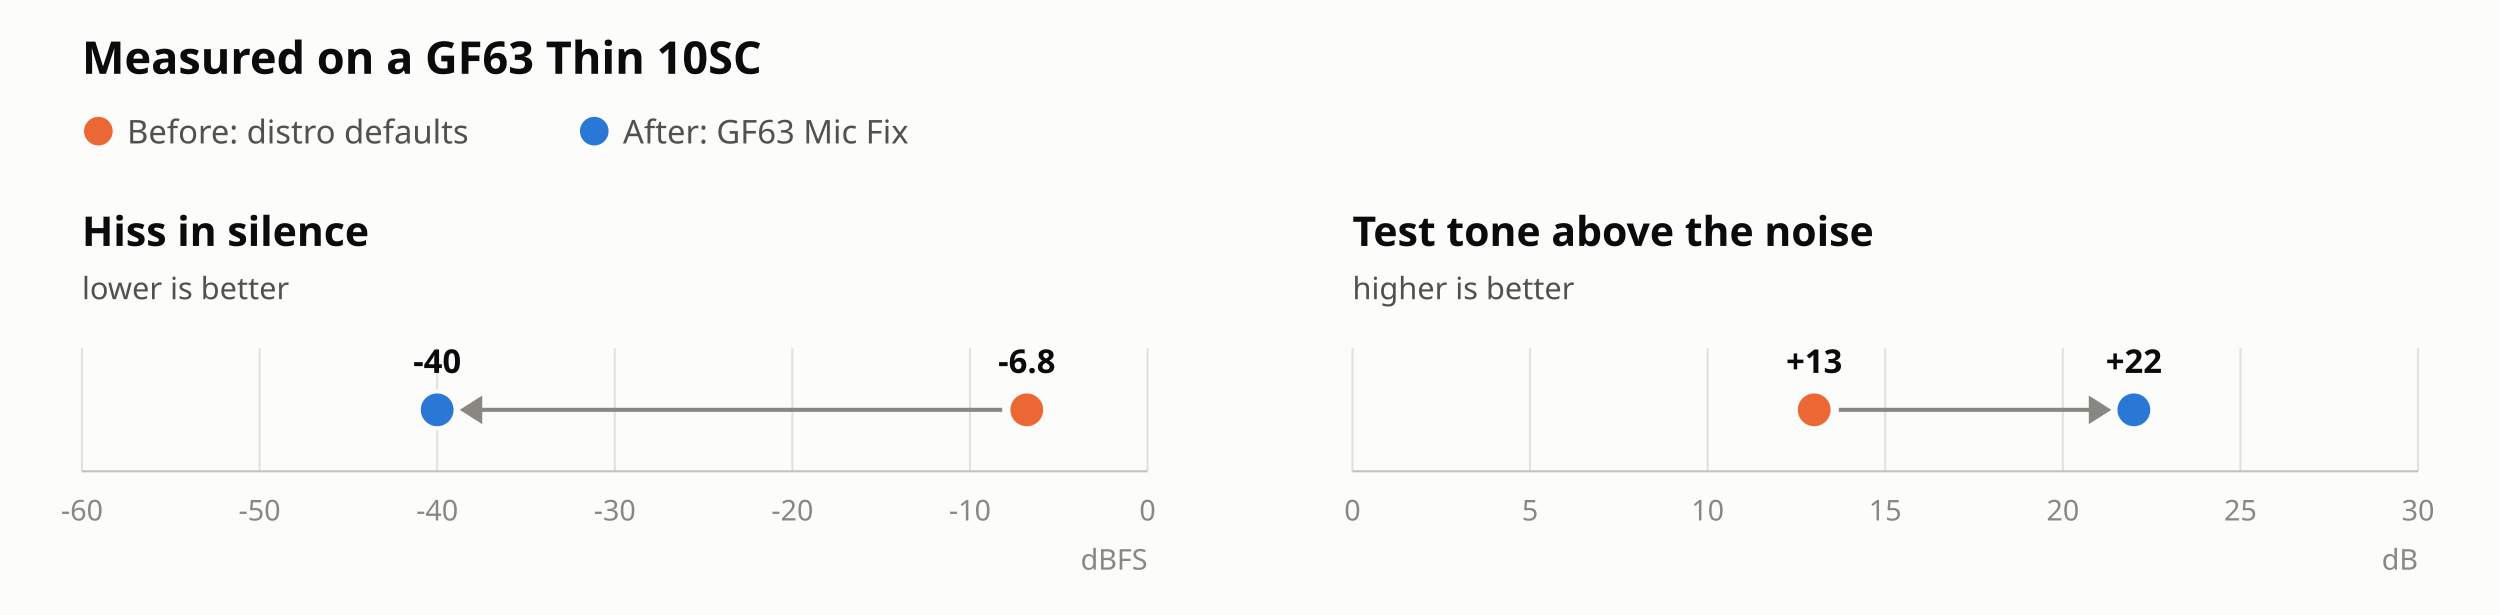
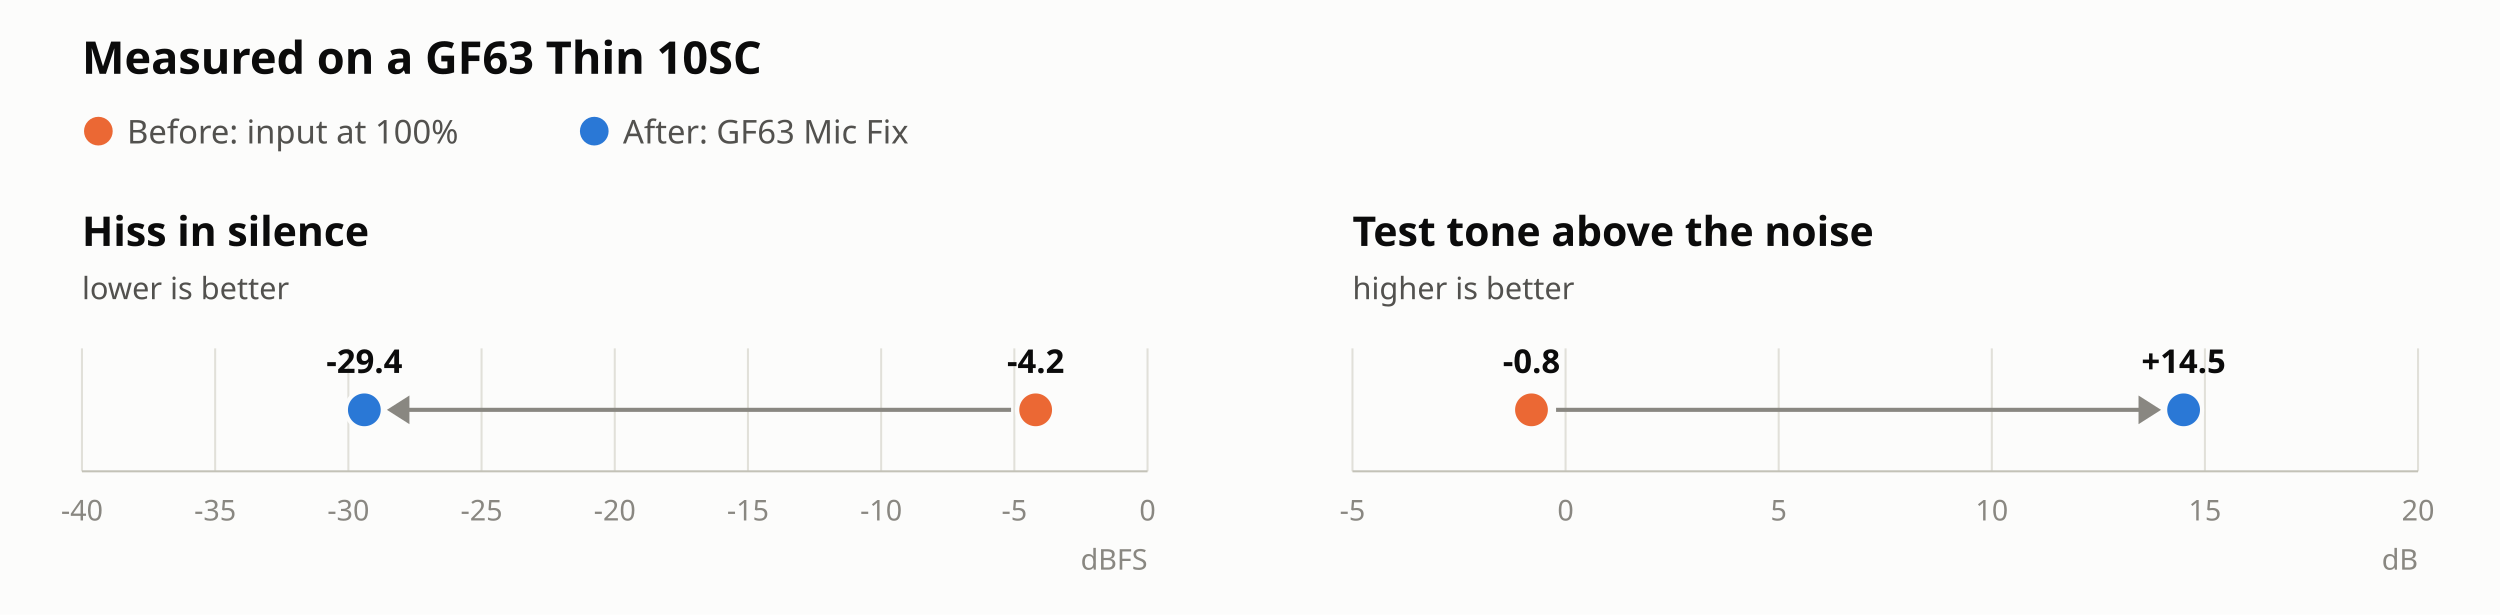
<svg xmlns="http://www.w3.org/2000/svg" width="1220" height="300" viewBox="0 0 1220 300" font-family="Cantarell, 'Noto Sans', 'DejaVu Sans', sans-serif">
  <rect width="1220" height="300" fill="#fcfcfb" />
  <text x="40" y="36" font-size="22" font-weight="700" fill="#0b0b0b" text-anchor="start">Measured on a GF63 Thin 10SC</text>
  <circle cx="48" cy="64" r="7" fill="#eb6834" />
-   <text x="62" y="70" font-size="16" font-weight="400" fill="#52514e" text-anchor="start">Before: distro defaults</text>
+   <text x="62" y="70" font-size="16" font-weight="400" fill="#52514e" text-anchor="start">Before: input at 100%</text>
  <circle cx="290" cy="64" r="7" fill="#2a78d6" />
  <text x="304" y="70" font-size="16" font-weight="400" fill="#52514e" text-anchor="start">After: GF63 Mic Fix</text>
  <text x="40" y="120" font-size="20" font-weight="700" fill="#0b0b0b" text-anchor="start">Hiss in silence</text>
  <text x="40" y="146" font-size="15" font-weight="400" fill="#52514e" text-anchor="start">lower is better</text>
  <line x1="40.0" y1="170" x2="40.0" y2="230" stroke="#e1e0d9" stroke-width="1" />
-   <text x="40.0" y="254" font-size="14" font-weight="400" fill="#898781" text-anchor="middle">-60</text>
-   <line x1="126.667" y1="170" x2="126.667" y2="230" stroke="#e1e0d9" stroke-width="1" />
-   <text x="126.667" y="254" font-size="14" font-weight="400" fill="#898781" text-anchor="middle">-50</text>
-   <line x1="213.333" y1="170" x2="213.333" y2="230" stroke="#e1e0d9" stroke-width="1" />
-   <text x="213.333" y="254" font-size="14" font-weight="400" fill="#898781" text-anchor="middle">-40</text>
+   <text x="40.0" y="254" font-size="14" font-weight="400" fill="#898781" text-anchor="middle">-40</text>
+   <line x1="105.0" y1="170" x2="105.0" y2="230" stroke="#e1e0d9" stroke-width="1" />
+   <text x="105.0" y="254" font-size="14" font-weight="400" fill="#898781" text-anchor="middle">-35</text>
+   <line x1="170.0" y1="170" x2="170.0" y2="230" stroke="#e1e0d9" stroke-width="1" />
+   <text x="170.0" y="254" font-size="14" font-weight="400" fill="#898781" text-anchor="middle">-30</text>
+   <line x1="235.0" y1="170" x2="235.0" y2="230" stroke="#e1e0d9" stroke-width="1" />
+   <text x="235.0" y="254" font-size="14" font-weight="400" fill="#898781" text-anchor="middle">-25</text>
  <line x1="300.0" y1="170" x2="300.0" y2="230" stroke="#e1e0d9" stroke-width="1" />
-   <text x="300.0" y="254" font-size="14" font-weight="400" fill="#898781" text-anchor="middle">-30</text>
-   <line x1="386.667" y1="170" x2="386.667" y2="230" stroke="#e1e0d9" stroke-width="1" />
-   <text x="386.667" y="254" font-size="14" font-weight="400" fill="#898781" text-anchor="middle">-20</text>
-   <line x1="473.333" y1="170" x2="473.333" y2="230" stroke="#e1e0d9" stroke-width="1" />
-   <text x="473.333" y="254" font-size="14" font-weight="400" fill="#898781" text-anchor="middle">-10</text>
+   <text x="300.0" y="254" font-size="14" font-weight="400" fill="#898781" text-anchor="middle">-20</text>
+   <line x1="365.0" y1="170" x2="365.0" y2="230" stroke="#e1e0d9" stroke-width="1" />
+   <text x="365.0" y="254" font-size="14" font-weight="400" fill="#898781" text-anchor="middle">-15</text>
+   <line x1="430.0" y1="170" x2="430.0" y2="230" stroke="#e1e0d9" stroke-width="1" />
+   <text x="430.0" y="254" font-size="14" font-weight="400" fill="#898781" text-anchor="middle">-10</text>
+   <line x1="495.0" y1="170" x2="495.0" y2="230" stroke="#e1e0d9" stroke-width="1" />
+   <text x="495.0" y="254" font-size="14" font-weight="400" fill="#898781" text-anchor="middle">-5</text>
  <line x1="560.0" y1="170" x2="560.0" y2="230" stroke="#e1e0d9" stroke-width="1" />
  <text x="560.0" y="254" font-size="14" font-weight="400" fill="#898781" text-anchor="middle">0</text>
  <line x1="40" y1="230" x2="560" y2="230" stroke="#c3c2b7" stroke-width="1" />
  <text x="560" y="278" font-size="14" font-weight="400" fill="#898781" text-anchor="end">dBFS</text>
-   <line x1="489.067" y1="200" x2="227.333" y2="200" stroke="#898781" stroke-width="2" />
-   <path d="M235.333 193 L224.333 200 L235.333 207 Z" fill="#898781" />
-   <circle cx="501.067" cy="200" r="9" fill="#eb6834" stroke="#fcfcfb" stroke-width="2" />
-   <text x="501.067" y="182" font-size="16" font-weight="700" fill="#0b0b0b" text-anchor="middle">-6.8</text>
-   <circle cx="213.333" cy="200" r="9" fill="#2a78d6" stroke="#fcfcfb" stroke-width="2" />
-   <text x="213.333" y="182" font-size="16" font-weight="700" fill="#0b0b0b" text-anchor="middle">-40</text>
+   <line x1="493.4" y1="200" x2="191.8" y2="200" stroke="#898781" stroke-width="2" />
+   <path d="M199.8 193 L188.8 200 L199.8 207 Z" fill="#898781" />
+   <circle cx="505.4" cy="200" r="9" fill="#eb6834" stroke="#fcfcfb" stroke-width="2" />
+   <text x="505.4" y="182" font-size="16" font-weight="700" fill="#0b0b0b" text-anchor="middle">-4.2</text>
+   <circle cx="177.8" cy="200" r="9" fill="#2a78d6" stroke="#fcfcfb" stroke-width="2" />
+   <text x="177.8" y="182" font-size="16" font-weight="700" fill="#0b0b0b" text-anchor="middle">-29.4</text>
  <text x="660" y="120" font-size="20" font-weight="700" fill="#0b0b0b" text-anchor="start">Test tone above the noise</text>
  <text x="660" y="146" font-size="15" font-weight="400" fill="#52514e" text-anchor="start">higher is better</text>
  <line x1="660.0" y1="170" x2="660.0" y2="230" stroke="#e1e0d9" stroke-width="1" />
-   <text x="660.0" y="254" font-size="14" font-weight="400" fill="#898781" text-anchor="middle">0</text>
-   <line x1="746.667" y1="170" x2="746.667" y2="230" stroke="#e1e0d9" stroke-width="1" />
-   <text x="746.667" y="254" font-size="14" font-weight="400" fill="#898781" text-anchor="middle">5</text>
-   <line x1="833.333" y1="170" x2="833.333" y2="230" stroke="#e1e0d9" stroke-width="1" />
-   <text x="833.333" y="254" font-size="14" font-weight="400" fill="#898781" text-anchor="middle">10</text>
-   <line x1="920.0" y1="170" x2="920.0" y2="230" stroke="#e1e0d9" stroke-width="1" />
-   <text x="920.0" y="254" font-size="14" font-weight="400" fill="#898781" text-anchor="middle">15</text>
-   <line x1="1006.667" y1="170" x2="1006.667" y2="230" stroke="#e1e0d9" stroke-width="1" />
-   <text x="1006.667" y="254" font-size="14" font-weight="400" fill="#898781" text-anchor="middle">20</text>
-   <line x1="1093.333" y1="170" x2="1093.333" y2="230" stroke="#e1e0d9" stroke-width="1" />
-   <text x="1093.333" y="254" font-size="14" font-weight="400" fill="#898781" text-anchor="middle">25</text>
+   <text x="660.0" y="254" font-size="14" font-weight="400" fill="#898781" text-anchor="middle">-5</text>
+   <line x1="764.0" y1="170" x2="764.0" y2="230" stroke="#e1e0d9" stroke-width="1" />
+   <text x="764.0" y="254" font-size="14" font-weight="400" fill="#898781" text-anchor="middle">0</text>
+   <line x1="868.0" y1="170" x2="868.0" y2="230" stroke="#e1e0d9" stroke-width="1" />
+   <text x="868.0" y="254" font-size="14" font-weight="400" fill="#898781" text-anchor="middle">5</text>
+   <line x1="972.0" y1="170" x2="972.0" y2="230" stroke="#e1e0d9" stroke-width="1" />
+   <text x="972.0" y="254" font-size="14" font-weight="400" fill="#898781" text-anchor="middle">10</text>
+   <line x1="1076.0" y1="170" x2="1076.0" y2="230" stroke="#e1e0d9" stroke-width="1" />
+   <text x="1076.0" y="254" font-size="14" font-weight="400" fill="#898781" text-anchor="middle">15</text>
  <line x1="1180.0" y1="170" x2="1180.0" y2="230" stroke="#e1e0d9" stroke-width="1" />
-   <text x="1180.0" y="254" font-size="14" font-weight="400" fill="#898781" text-anchor="middle">30</text>
+   <text x="1180.0" y="254" font-size="14" font-weight="400" fill="#898781" text-anchor="middle">20</text>
  <line x1="660" y1="230" x2="1180" y2="230" stroke="#c3c2b7" stroke-width="1" />
  <text x="1180" y="278" font-size="14" font-weight="400" fill="#898781" text-anchor="end">dB</text>
-   <line x1="897.333" y1="200" x2="1027.333" y2="200" stroke="#898781" stroke-width="2" />
-   <path d="M1019.333 193 L1030.333 200 L1019.333 207 Z" fill="#898781" />
-   <circle cx="885.333" cy="200" r="9" fill="#eb6834" stroke="#fcfcfb" stroke-width="2" />
-   <text x="885.333" y="182" font-size="16" font-weight="700" fill="#0b0b0b" text-anchor="middle">+13</text>
-   <circle cx="1041.333" cy="200" r="9" fill="#2a78d6" stroke="#fcfcfb" stroke-width="2" />
-   <text x="1041.333" y="182" font-size="16" font-weight="700" fill="#0b0b0b" text-anchor="middle">+22</text>
+   <line x1="759.36" y1="200" x2="1051.6" y2="200" stroke="#898781" stroke-width="2" />
+   <path d="M1043.6 193 L1054.6 200 L1043.6 207 Z" fill="#898781" />
+   <circle cx="747.36" cy="200" r="9" fill="#eb6834" stroke="#fcfcfb" stroke-width="2" />
+   <text x="747.36" y="182" font-size="16" font-weight="700" fill="#0b0b0b" text-anchor="middle">-0.8</text>
+   <circle cx="1065.6" cy="200" r="9" fill="#2a78d6" stroke="#fcfcfb" stroke-width="2" />
+   <text x="1065.6" y="182" font-size="16" font-weight="700" fill="#0b0b0b" text-anchor="middle">+14.5</text>
</svg>
